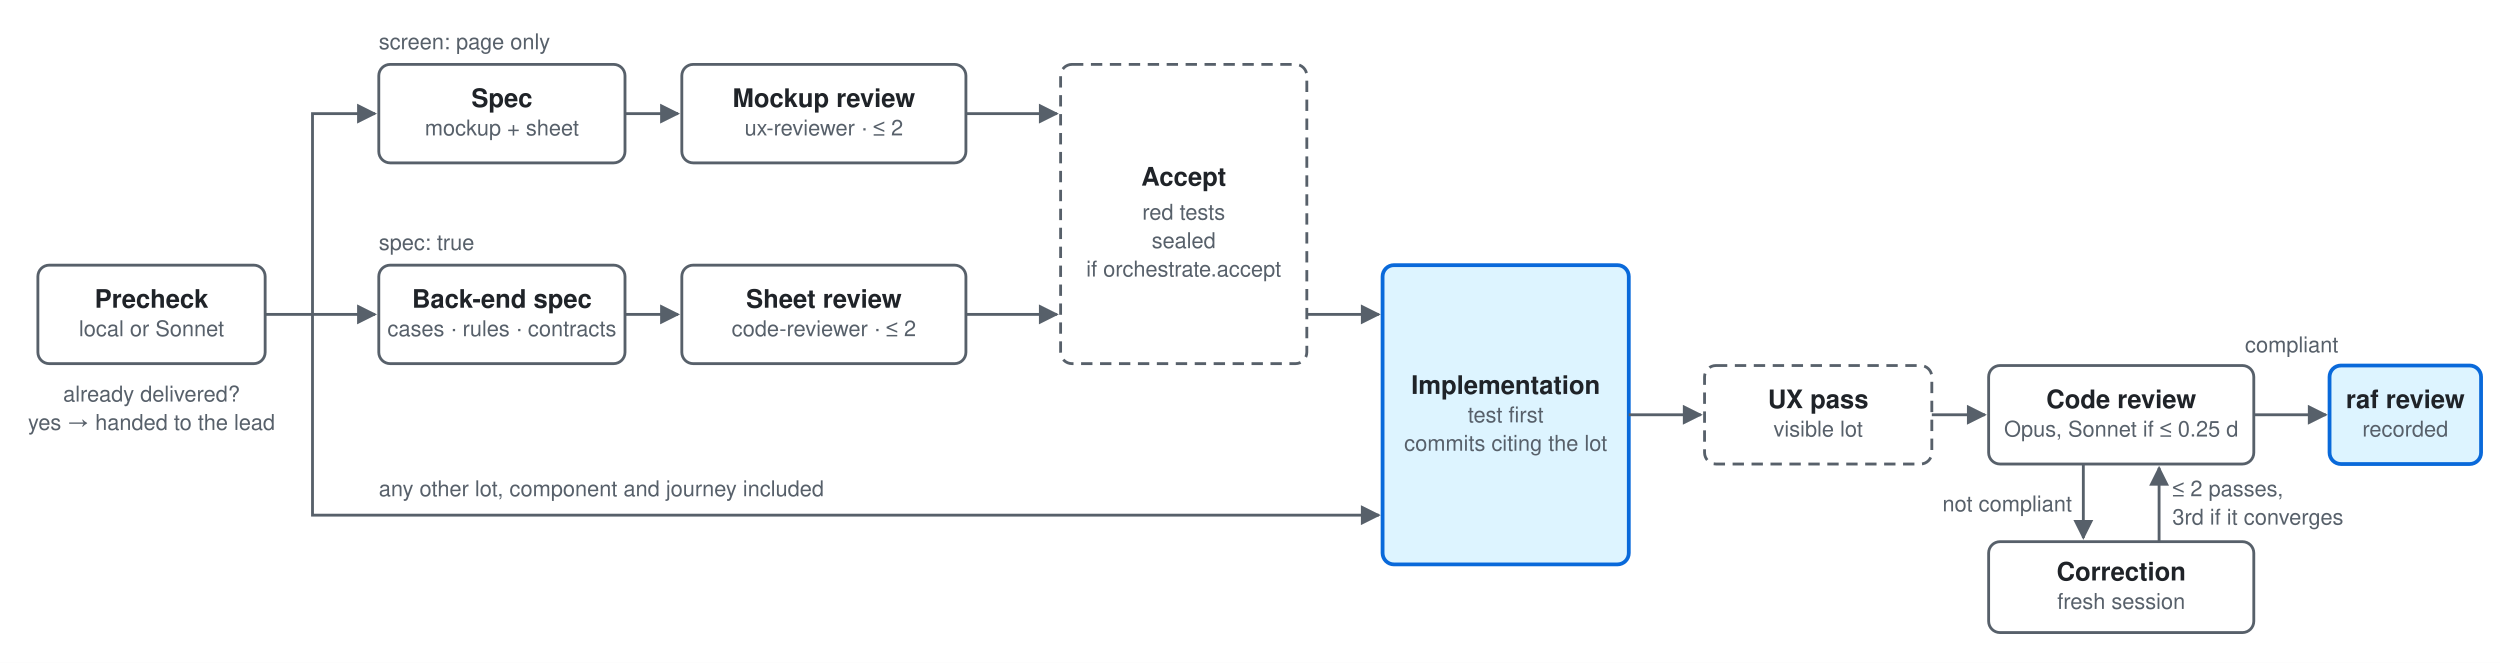
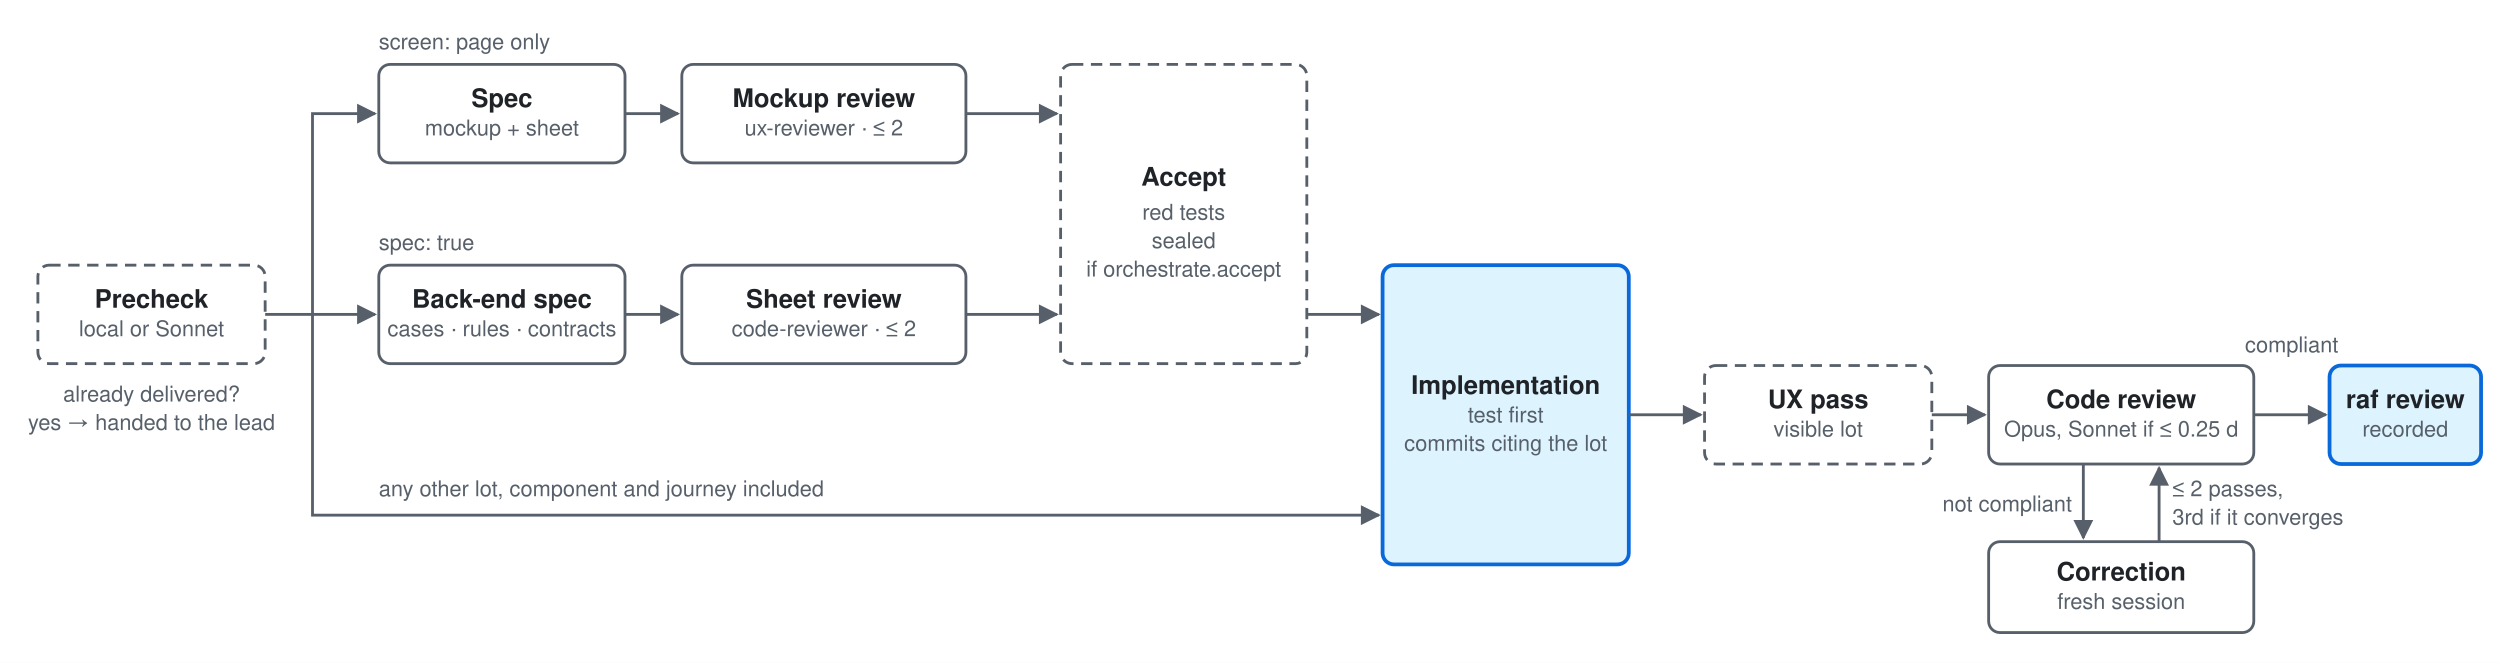
<svg xmlns="http://www.w3.org/2000/svg" viewBox="0 0 1320 350" width="1320" height="350" role="img" font-family="-apple-system,BlinkMacSystemFont,'Segoe UI',Helvetica,Arial,sans-serif" font-size="13" fill="#1f2328">
  <defs>
    <marker id="arr2" viewBox="0 0 10 10" refX="9" refY="5" markerWidth="7" markerHeight="7" orient="auto-start-reverse">
      <path d="M0,0 L10,5 L0,10 z" fill="#57606a" />
    </marker>
  </defs>
  <rect width="1320" height="350" fill="#ffffff" />
-   <rect x="20" y="140" width="120" height="52" rx="6" fill="#ffffff" stroke="#57606a" stroke-width="1.5" />
+   <rect x="20" y="140" width="120" height="52" rx="6" fill="#ffffff" stroke="#57606a" stroke-width="1.5" stroke-dasharray="6 4" />
  <text x="80" y="162.5" text-anchor="middle" font-weight="600" font-size="13.5" fill="#1f2328">Precheck</text>
  <text x="80" y="177.5" text-anchor="middle" font-size="11.5" fill="#57606a">local or Sonnet</text>
  <text x="80" y="212" text-anchor="middle" font-size="11.5" fill="#57606a">already delivered?</text>
  <text x="80" y="227" text-anchor="middle" font-size="11.5" fill="#57606a">yes → handed to the lead</text>
  <polyline points="140,166 165,166 165,60 198,60" fill="none" stroke="#57606a" stroke-width="1.5" marker-end="url(#arr2)" />
  <polyline points="165,166 198,166" fill="none" stroke="#57606a" stroke-width="1.5" marker-end="url(#arr2)" />
  <polyline points="165,166 165,272 728,272" fill="none" stroke="#57606a" stroke-width="1.5" marker-end="url(#arr2)" />
  <text x="200" y="26" text-anchor="start" font-size="11.5" fill="#57606a">screen: page only</text>
  <rect x="200" y="34" width="130" height="52" rx="6" fill="#ffffff" stroke="#57606a" stroke-width="1.5" />
  <text x="265" y="56.5" text-anchor="middle" font-weight="600" font-size="13.5" fill="#1f2328">Spec</text>
  <text x="265" y="71.5" text-anchor="middle" font-size="11.5" fill="#57606a">mockup + sheet</text>
  <rect x="360" y="34" width="150" height="52" rx="6" fill="#ffffff" stroke="#57606a" stroke-width="1.5" />
  <text x="435" y="56.5" text-anchor="middle" font-weight="600" font-size="13.5" fill="#1f2328">Mockup review</text>
  <text x="435" y="71.5" text-anchor="middle" font-size="11.5" fill="#57606a">ux-reviewer · ≤ 2</text>
  <polyline points="330,60 358,60" fill="none" stroke="#57606a" stroke-width="1.5" marker-end="url(#arr2)" />
  <polyline points="510,60 558,60" fill="none" stroke="#57606a" stroke-width="1.5" marker-end="url(#arr2)" />
  <text x="200" y="132" text-anchor="start" font-size="11.5" fill="#57606a">spec: true</text>
  <rect x="200" y="140" width="130" height="52" rx="6" fill="#ffffff" stroke="#57606a" stroke-width="1.5" />
  <text x="265" y="162.5" text-anchor="middle" font-weight="600" font-size="13.5" fill="#1f2328">Back-end spec</text>
  <text x="265" y="177.5" text-anchor="middle" font-size="11.5" fill="#57606a">cases · rules · contracts</text>
  <rect x="360" y="140" width="150" height="52" rx="6" fill="#ffffff" stroke="#57606a" stroke-width="1.5" />
  <text x="435" y="162.5" text-anchor="middle" font-weight="600" font-size="13.5" fill="#1f2328">Sheet review</text>
  <text x="435" y="177.5" text-anchor="middle" font-size="11.5" fill="#57606a">code-reviewer · ≤ 2</text>
  <polyline points="330,166 358,166" fill="none" stroke="#57606a" stroke-width="1.5" marker-end="url(#arr2)" />
  <polyline points="510,166 558,166" fill="none" stroke="#57606a" stroke-width="1.5" marker-end="url(#arr2)" />
  <rect x="560" y="34" width="130" height="158" rx="6" fill="#ffffff" stroke="#57606a" stroke-width="1.5" stroke-dasharray="6 4" />
  <text x="625" y="98" text-anchor="middle" font-weight="600" font-size="13.5" fill="#1f2328">Accept</text>
  <text x="625" y="116" text-anchor="middle" font-size="11.5" fill="#57606a">red tests</text>
  <text x="625" y="131" text-anchor="middle" font-size="11.5" fill="#57606a">sealed</text>
  <text x="625" y="146" text-anchor="middle" font-size="11.5" fill="#57606a">if orchestrate.accept</text>
  <polyline points="690,166 728,166" fill="none" stroke="#57606a" stroke-width="1.5" marker-end="url(#arr2)" />
  <text x="200" y="262" text-anchor="start" font-size="11.5" fill="#57606a">any other lot, component and journey included</text>
  <rect x="730" y="140" width="130" height="158" rx="6" fill="#ddf4ff" stroke="#0969da" stroke-width="2" />
  <text x="795" y="208" text-anchor="middle" font-weight="600" font-size="13.5" fill="#1f2328">Implementation</text>
  <text x="795" y="223" text-anchor="middle" font-size="11.5" fill="#57606a">test first</text>
  <text x="795" y="238" text-anchor="middle" font-size="11.5" fill="#57606a">commits citing the lot</text>
  <rect x="900" y="193" width="120" height="52" rx="6" fill="#ffffff" stroke="#57606a" stroke-width="1.5" stroke-dasharray="6 4" />
  <text x="960" y="215.5" text-anchor="middle" font-weight="600" font-size="13.5" fill="#1f2328">UX pass</text>
  <text x="960" y="230.5" text-anchor="middle" font-size="11.5" fill="#57606a">visible lot</text>
  <polyline points="860,219 898,219" fill="none" stroke="#57606a" stroke-width="1.5" marker-end="url(#arr2)" />
  <rect x="1050" y="193" width="140" height="52" rx="6" fill="#ffffff" stroke="#57606a" stroke-width="1.5" />
  <text x="1120" y="215.5" text-anchor="middle" font-weight="600" font-size="13.5" fill="#1f2328">Code review</text>
  <text x="1120" y="230.5" text-anchor="middle" font-size="11.5" fill="#57606a">Opus, Sonnet if ≤ 0.25 d</text>
  <polyline points="1020,219 1048,219" fill="none" stroke="#57606a" stroke-width="1.5" marker-end="url(#arr2)" />
  <rect x="1050" y="286" width="140" height="48" rx="6" fill="#ffffff" stroke="#57606a" stroke-width="1.5" />
  <text x="1120" y="306.5" text-anchor="middle" font-weight="600" font-size="13.5" fill="#1f2328">Correction</text>
  <text x="1120" y="321.5" text-anchor="middle" font-size="11.5" fill="#57606a">fresh session</text>
  <polyline points="1100,245 1100,284" fill="none" stroke="#57606a" stroke-width="1.5" marker-end="url(#arr2)" />
  <text x="1094" y="270" text-anchor="end" font-size="11.5" fill="#57606a">not compliant</text>
  <polyline points="1140,286 1140,247" fill="none" stroke="#57606a" stroke-width="1.5" marker-end="url(#arr2)" />
  <text x="1147" y="262" text-anchor="start" font-size="11.5" fill="#57606a">≤ 2 passes,</text>
  <text x="1147" y="277" text-anchor="start" font-size="11.5" fill="#57606a">3rd if it converges</text>
  <rect x="1230" y="193" width="80" height="52" rx="6" fill="#ddf4ff" stroke="#0969da" stroke-width="2" />
  <text x="1270" y="215.5" text-anchor="middle" font-weight="600" font-size="13.5" fill="#1f2328">raf review</text>
  <text x="1270" y="230.5" text-anchor="middle" font-size="11.5" fill="#57606a">recorded</text>
  <polyline points="1190,219 1228,219" fill="none" stroke="#57606a" stroke-width="1.5" marker-end="url(#arr2)" />
  <text x="1210" y="186" text-anchor="middle" font-size="11.5" fill="#57606a">compliant</text>
</svg>
